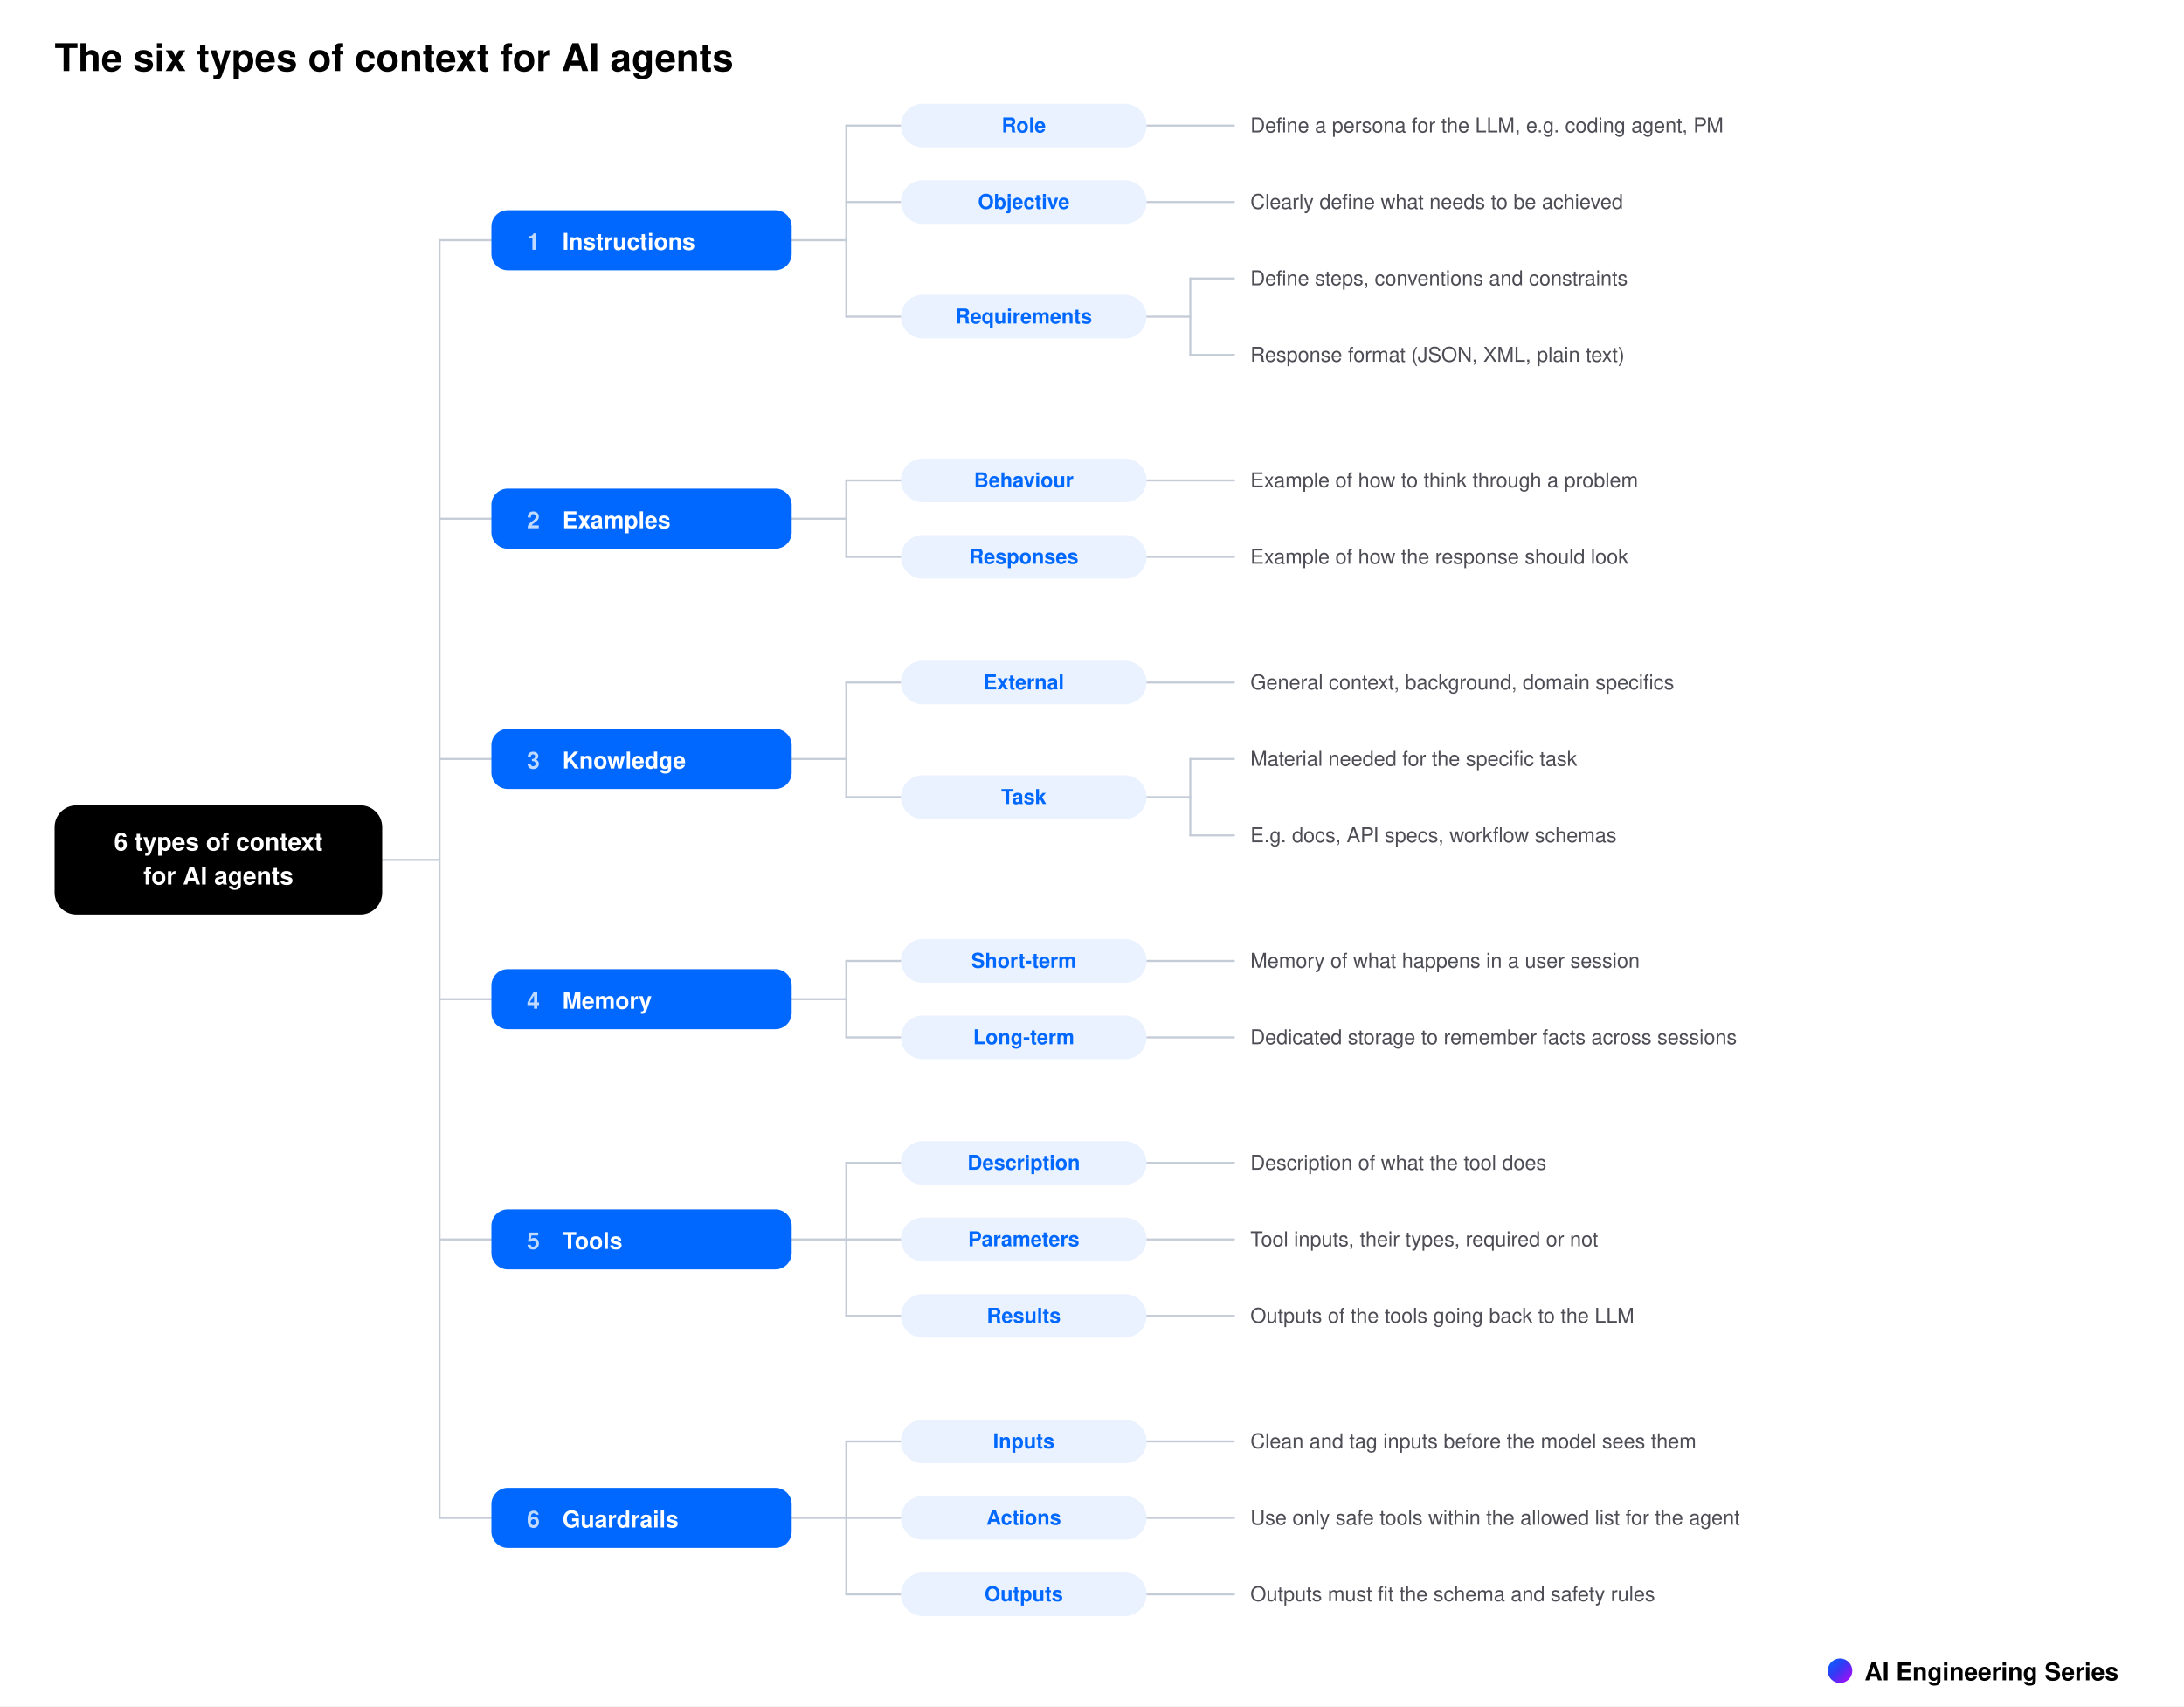
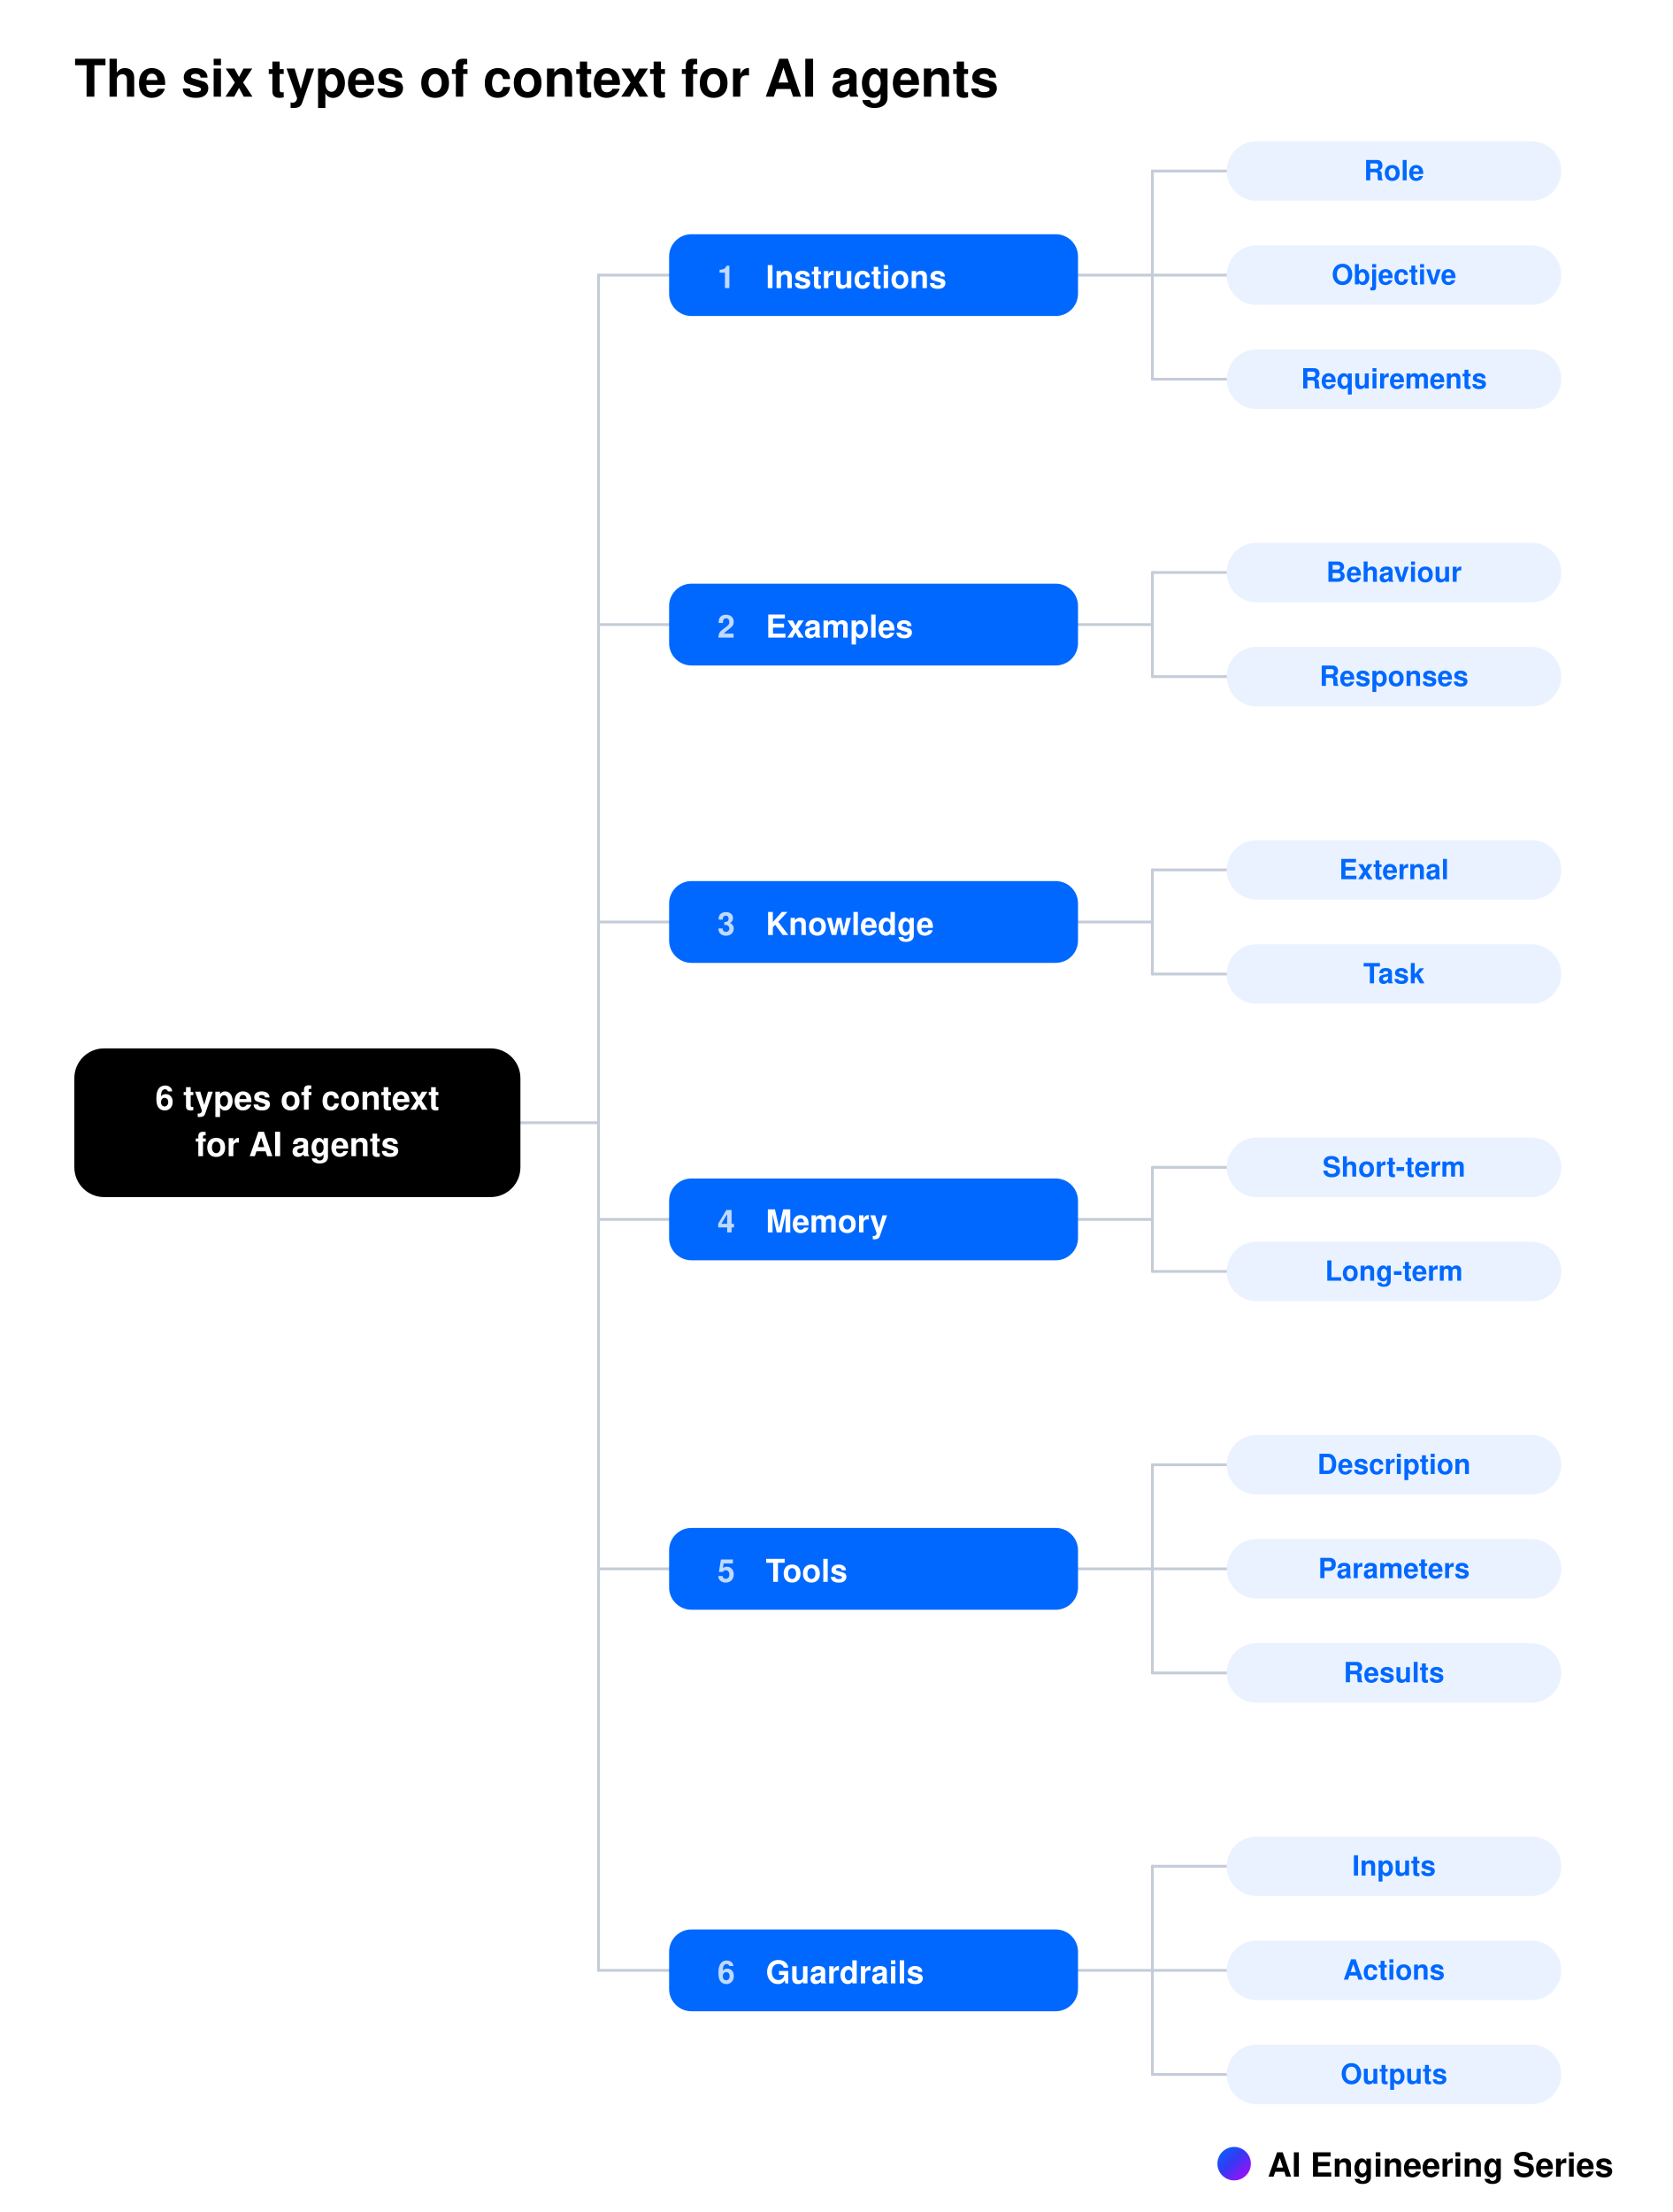
- <svg xmlns="http://www.w3.org/2000/svg" width="1600" height="1250" viewBox="0 0 1600 1250" font-family="Manrope, Helvetica, Arial, sans-serif">
+ <svg xmlns="http://www.w3.org/2000/svg" width="900" height="1190" viewBox="0 0 900 1190" font-family="Manrope, Helvetica, Arial, sans-serif">
  <defs>
    <linearGradient id="brandGrad" x1="0%" y1="0%" x2="100%" y2="100%">
      <stop offset="0%" stop-color="#0068FF" />
      <stop offset="45%" stop-color="#3539F4" />
      <stop offset="100%" stop-color="#BD03F7" />
    </linearGradient>
  </defs>
-   <rect width="1600" height="1250" fill="#FFFFFF" />
+   <rect width="900" height="1190" fill="#FFFFFF" />
  <text x="40" y="52" font-size="28" font-weight="800" fill="#000000">The six types of context for AI agents</text>
  <g stroke="#C4CCD8" stroke-width="1.5" fill="none" stroke-linecap="round">
-     <path d="M 280 630 H 322" />
-     <path d="M 322 176 V 1112" />
-     <path d="M 322 176 H 360" />
-     <path d="M 322 380 H 360" />
-     <path d="M 322 556 H 360" />
-     <path d="M 322 732 H 360" />
-     <path d="M 322 908 H 360" />
-     <path d="M 322 1112 H 360" />
-     <path d="M 580 176 H 620" />
-     <path d="M 620 92 V 232" />
+     <path d="M 280 604 H 322" />
+     <path d="M 322 148 V 1060" />
+     <path d="M 322 148 H 360" />
+     <path d="M 322 336 H 360" />
+     <path d="M 322 496 H 360" />
+     <path d="M 322 656 H 360" />
+     <path d="M 322 844 H 360" />
+     <path d="M 322 1060 H 360" />
+     <path d="M 580 148 H 620" />
+     <path d="M 620 92 V 204" />
    <path d="M 620 92 H 660" />
    <path d="M 620 148 H 660" />
-     <path d="M 620 232 H 660" />
-     <path d="M 840 92 H 904" />
-     <path d="M 840 148 H 904" />
-     <path d="M 840 232 H 872" />
-     <path d="M 872 204 V 260" />
-     <path d="M 872 204 H 904" />
-     <path d="M 872 260 H 904" />
-     <path d="M 580 380 H 620" />
-     <path d="M 620 352 V 408" />
-     <path d="M 620 352 H 660" />
-     <path d="M 620 408 H 660" />
-     <path d="M 840 352 H 904" />
-     <path d="M 840 408 H 904" />
-     <path d="M 580 556 H 620" />
-     <path d="M 620 500 V 584" />
-     <path d="M 620 500 H 660" />
-     <path d="M 620 584 H 660" />
-     <path d="M 840 500 H 904" />
-     <path d="M 840 584 H 872" />
-     <path d="M 872 556 V 612" />
-     <path d="M 872 556 H 904" />
-     <path d="M 872 612 H 904" />
-     <path d="M 580 732 H 620" />
-     <path d="M 620 704 V 760" />
-     <path d="M 620 704 H 660" />
-     <path d="M 620 760 H 660" />
-     <path d="M 840 704 H 904" />
-     <path d="M 840 760 H 904" />
-     <path d="M 580 908 H 620" />
-     <path d="M 620 852 V 964" />
-     <path d="M 620 852 H 660" />
-     <path d="M 620 908 H 660" />
-     <path d="M 620 964 H 660" />
-     <path d="M 840 852 H 904" />
-     <path d="M 840 908 H 904" />
-     <path d="M 840 964 H 904" />
-     <path d="M 580 1112 H 620" />
-     <path d="M 620 1056 V 1168" />
-     <path d="M 620 1056 H 660" />
-     <path d="M 620 1112 H 660" />
-     <path d="M 620 1168 H 660" />
-     <path d="M 840 1056 H 904" />
-     <path d="M 840 1112 H 904" />
-     <path d="M 840 1168 H 904" />
+     <path d="M 620 204 H 660" />
+     <path d="M 580 336 H 620" />
+     <path d="M 620 308 V 364" />
+     <path d="M 620 308 H 660" />
+     <path d="M 620 364 H 660" />
+     <path d="M 580 496 H 620" />
+     <path d="M 620 468 V 524" />
+     <path d="M 620 468 H 660" />
+     <path d="M 620 524 H 660" />
+     <path d="M 580 656 H 620" />
+     <path d="M 620 628 V 684" />
+     <path d="M 620 628 H 660" />
+     <path d="M 620 684 H 660" />
+     <path d="M 580 844 H 620" />
+     <path d="M 620 788 V 900" />
+     <path d="M 620 788 H 660" />
+     <path d="M 620 844 H 660" />
+     <path d="M 620 900 H 660" />
+     <path d="M 580 1060 H 620" />
+     <path d="M 620 1004 V 1116" />
+     <path d="M 620 1004 H 660" />
+     <path d="M 620 1060 H 660" />
+     <path d="M 620 1116 H 660" />
  </g>
  <g id="root">
-     <rect x="40" y="590" width="240" height="80" rx="16" fill="#000000" />
-     <text x="160" y="623" font-size="18" font-weight="800" fill="#FFFFFF" text-anchor="middle">6 types of context</text>
-     <text x="160" y="648" font-size="18" font-weight="800" fill="#FFFFFF" text-anchor="middle">for AI agents</text>
+     <rect x="40" y="564" width="240" height="80" rx="16" fill="#000000" />
+     <text x="160" y="597" font-size="18" font-weight="800" fill="#FFFFFF" text-anchor="middle">6 types of context</text>
+     <text x="160" y="622" font-size="18" font-weight="800" fill="#FFFFFF" text-anchor="middle">for AI agents</text>
  </g>
  <g id="type-nodes">
    <g id="t1">
-       <rect x="360" y="154" width="220" height="44" rx="12" fill="#0068FF" />
-       <text x="386" y="183" font-size="17" font-weight="800" fill="#FFFFFF" opacity="0.75">1</text>
-       <text x="412" y="183" font-size="17" font-weight="800" fill="#FFFFFF">Instructions</text>
+       <rect x="360" y="126" width="220" height="44" rx="12" fill="#0068FF" />
+       <text x="386" y="155" font-size="17" font-weight="800" fill="#FFFFFF" opacity="0.75">1</text>
+       <text x="412" y="155" font-size="17" font-weight="800" fill="#FFFFFF">Instructions</text>
    </g>
    <g id="t2">
-       <rect x="360" y="358" width="220" height="44" rx="12" fill="#0068FF" />
-       <text x="386" y="387" font-size="17" font-weight="800" fill="#FFFFFF" opacity="0.75">2</text>
-       <text x="412" y="387" font-size="17" font-weight="800" fill="#FFFFFF">Examples</text>
+       <rect x="360" y="314" width="220" height="44" rx="12" fill="#0068FF" />
+       <text x="386" y="343" font-size="17" font-weight="800" fill="#FFFFFF" opacity="0.75">2</text>
+       <text x="412" y="343" font-size="17" font-weight="800" fill="#FFFFFF">Examples</text>
    </g>
    <g id="t3">
-       <rect x="360" y="534" width="220" height="44" rx="12" fill="#0068FF" />
-       <text x="386" y="563" font-size="17" font-weight="800" fill="#FFFFFF" opacity="0.75">3</text>
-       <text x="412" y="563" font-size="17" font-weight="800" fill="#FFFFFF">Knowledge</text>
+       <rect x="360" y="474" width="220" height="44" rx="12" fill="#0068FF" />
+       <text x="386" y="503" font-size="17" font-weight="800" fill="#FFFFFF" opacity="0.75">3</text>
+       <text x="412" y="503" font-size="17" font-weight="800" fill="#FFFFFF">Knowledge</text>
    </g>
    <g id="t4">
-       <rect x="360" y="710" width="220" height="44" rx="12" fill="#0068FF" />
-       <text x="386" y="739" font-size="17" font-weight="800" fill="#FFFFFF" opacity="0.75">4</text>
-       <text x="412" y="739" font-size="17" font-weight="800" fill="#FFFFFF">Memory</text>
+       <rect x="360" y="634" width="220" height="44" rx="12" fill="#0068FF" />
+       <text x="386" y="663" font-size="17" font-weight="800" fill="#FFFFFF" opacity="0.75">4</text>
+       <text x="412" y="663" font-size="17" font-weight="800" fill="#FFFFFF">Memory</text>
    </g>
    <g id="t5">
-       <rect x="360" y="886" width="220" height="44" rx="12" fill="#0068FF" />
-       <text x="386" y="915" font-size="17" font-weight="800" fill="#FFFFFF" opacity="0.75">5</text>
-       <text x="412" y="915" font-size="17" font-weight="800" fill="#FFFFFF">Tools</text>
+       <rect x="360" y="822" width="220" height="44" rx="12" fill="#0068FF" />
+       <text x="386" y="851" font-size="17" font-weight="800" fill="#FFFFFF" opacity="0.75">5</text>
+       <text x="412" y="851" font-size="17" font-weight="800" fill="#FFFFFF">Tools</text>
    </g>
    <g id="t6">
-       <rect x="360" y="1090" width="220" height="44" rx="12" fill="#0068FF" />
-       <text x="386" y="1119" font-size="17" font-weight="800" fill="#FFFFFF" opacity="0.75">6</text>
-       <text x="412" y="1119" font-size="17" font-weight="800" fill="#FFFFFF">Guardrails</text>
+       <rect x="360" y="1038" width="220" height="44" rx="12" fill="#0068FF" />
+       <text x="386" y="1067" font-size="17" font-weight="800" fill="#FFFFFF" opacity="0.75">6</text>
+       <text x="412" y="1067" font-size="17" font-weight="800" fill="#FFFFFF">Guardrails</text>
    </g>
  </g>
  <g id="sub-nodes" font-size="15" font-weight="700" fill="#0068FF" text-anchor="middle">
    <rect x="660" y="76" width="180" height="32" rx="16" fill="#EAF2FF" />
    <text x="750" y="97">Role</text>
    <rect x="660" y="132" width="180" height="32" rx="16" fill="#EAF2FF" />
    <text x="750" y="153">Objective</text>
-     <rect x="660" y="216" width="180" height="32" rx="16" fill="#EAF2FF" />
-     <text x="750" y="237">Requirements</text>
-     <rect x="660" y="336" width="180" height="32" rx="16" fill="#EAF2FF" />
-     <text x="750" y="357">Behaviour</text>
-     <rect x="660" y="392" width="180" height="32" rx="16" fill="#EAF2FF" />
-     <text x="750" y="413">Responses</text>
-     <rect x="660" y="484" width="180" height="32" rx="16" fill="#EAF2FF" />
-     <text x="750" y="505">External</text>
-     <rect x="660" y="568" width="180" height="32" rx="16" fill="#EAF2FF" />
-     <text x="750" y="589">Task</text>
-     <rect x="660" y="688" width="180" height="32" rx="16" fill="#EAF2FF" />
-     <text x="750" y="709">Short-term</text>
-     <rect x="660" y="744" width="180" height="32" rx="16" fill="#EAF2FF" />
-     <text x="750" y="765">Long-term</text>
-     <rect x="660" y="836" width="180" height="32" rx="16" fill="#EAF2FF" />
-     <text x="750" y="857">Description</text>
-     <rect x="660" y="892" width="180" height="32" rx="16" fill="#EAF2FF" />
-     <text x="750" y="913">Parameters</text>
-     <rect x="660" y="948" width="180" height="32" rx="16" fill="#EAF2FF" />
-     <text x="750" y="969">Results</text>
-     <rect x="660" y="1040" width="180" height="32" rx="16" fill="#EAF2FF" />
-     <text x="750" y="1061">Inputs</text>
-     <rect x="660" y="1096" width="180" height="32" rx="16" fill="#EAF2FF" />
-     <text x="750" y="1117">Actions</text>
-     <rect x="660" y="1152" width="180" height="32" rx="16" fill="#EAF2FF" />
-     <text x="750" y="1173">Outputs</text>
-   </g>
-   <g id="descriptions" font-size="15" font-weight="500" fill="#4D4D55">
-     <text x="916" y="97">Define a persona for the LLM, e.g. coding agent, PM</text>
-     <text x="916" y="153">Clearly define what needs to be achieved</text>
-     <text x="916" y="209">Define steps, conventions and constraints</text>
-     <text x="916" y="265">Response format (JSON, XML, plain text)</text>
-     <text x="916" y="357">Example of how to think through a problem</text>
-     <text x="916" y="413">Example of how the response should look</text>
-     <text x="916" y="505">General context, background, domain specifics</text>
-     <text x="916" y="561">Material needed for the specific task</text>
-     <text x="916" y="617">E.g. docs, API specs, workflow schemas</text>
-     <text x="916" y="709">Memory of what happens in a user session</text>
-     <text x="916" y="765">Dedicated storage to remember facts across sessions</text>
-     <text x="916" y="857">Description of what the tool does</text>
-     <text x="916" y="913">Tool inputs, their types, required or not</text>
-     <text x="916" y="969">Outputs of the tools going back to the LLM</text>
-     <text x="916" y="1061">Clean and tag inputs before the model sees them</text>
-     <text x="916" y="1117">Use only safe tools within the allowed list for the agent</text>
-     <text x="916" y="1173">Outputs must fit the schema and safety rules</text>
+     <rect x="660" y="188" width="180" height="32" rx="16" fill="#EAF2FF" />
+     <text x="750" y="209">Requirements</text>
+     <rect x="660" y="292" width="180" height="32" rx="16" fill="#EAF2FF" />
+     <text x="750" y="313">Behaviour</text>
+     <rect x="660" y="348" width="180" height="32" rx="16" fill="#EAF2FF" />
+     <text x="750" y="369">Responses</text>
+     <rect x="660" y="452" width="180" height="32" rx="16" fill="#EAF2FF" />
+     <text x="750" y="473">External</text>
+     <rect x="660" y="508" width="180" height="32" rx="16" fill="#EAF2FF" />
+     <text x="750" y="529">Task</text>
+     <rect x="660" y="612" width="180" height="32" rx="16" fill="#EAF2FF" />
+     <text x="750" y="633">Short-term</text>
+     <rect x="660" y="668" width="180" height="32" rx="16" fill="#EAF2FF" />
+     <text x="750" y="689">Long-term</text>
+     <rect x="660" y="772" width="180" height="32" rx="16" fill="#EAF2FF" />
+     <text x="750" y="793">Description</text>
+     <rect x="660" y="828" width="180" height="32" rx="16" fill="#EAF2FF" />
+     <text x="750" y="849">Parameters</text>
+     <rect x="660" y="884" width="180" height="32" rx="16" fill="#EAF2FF" />
+     <text x="750" y="905">Results</text>
+     <rect x="660" y="988" width="180" height="32" rx="16" fill="#EAF2FF" />
+     <text x="750" y="1009">Inputs</text>
+     <rect x="660" y="1044" width="180" height="32" rx="16" fill="#EAF2FF" />
+     <text x="750" y="1065">Actions</text>
+     <rect x="660" y="1100" width="180" height="32" rx="16" fill="#EAF2FF" />
+     <text x="750" y="1121">Outputs</text>
  </g>
  <g id="mark">
-     <circle cx="1348" cy="1224" r="9" fill="url(#brandGrad)" />
-     <text x="1366" y="1231" font-size="18" font-weight="700" fill="#000000">AI Engineering Series</text>
+     <circle cx="664" cy="1164" r="9" fill="url(#brandGrad)" />
+     <text x="682" y="1171" font-size="18" font-weight="700" fill="#000000">AI Engineering Series</text>
  </g>
</svg>
